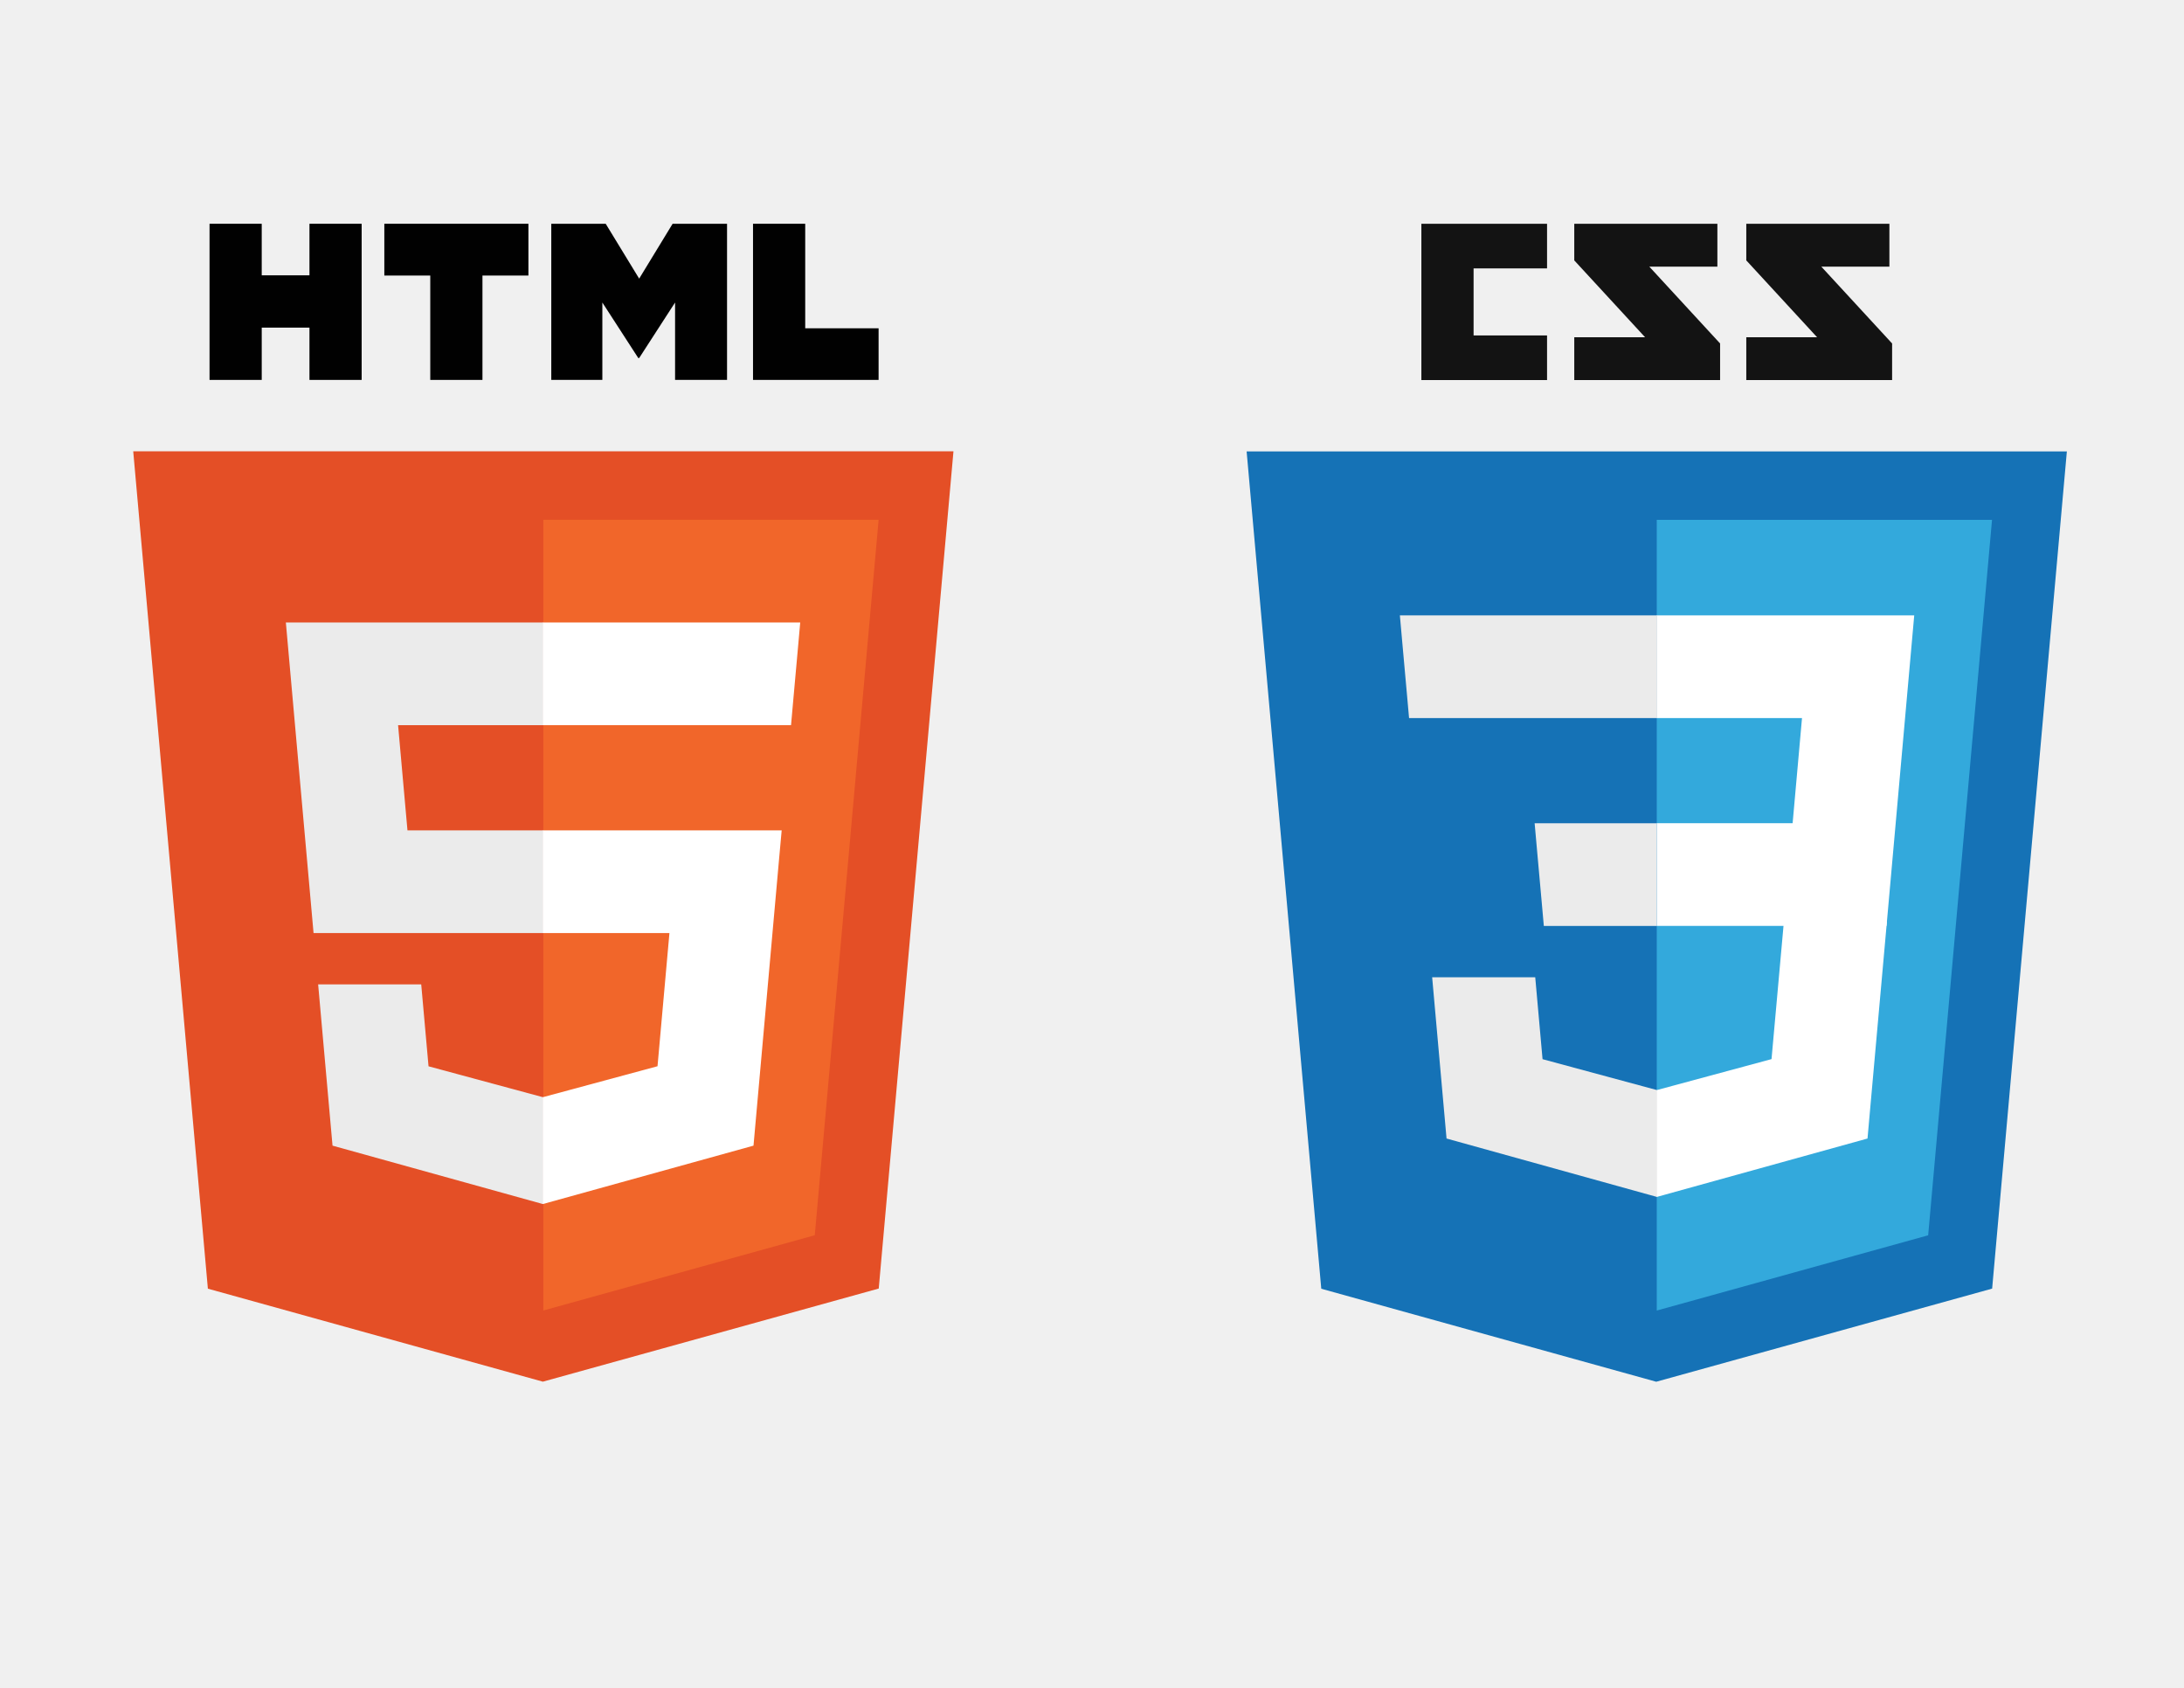
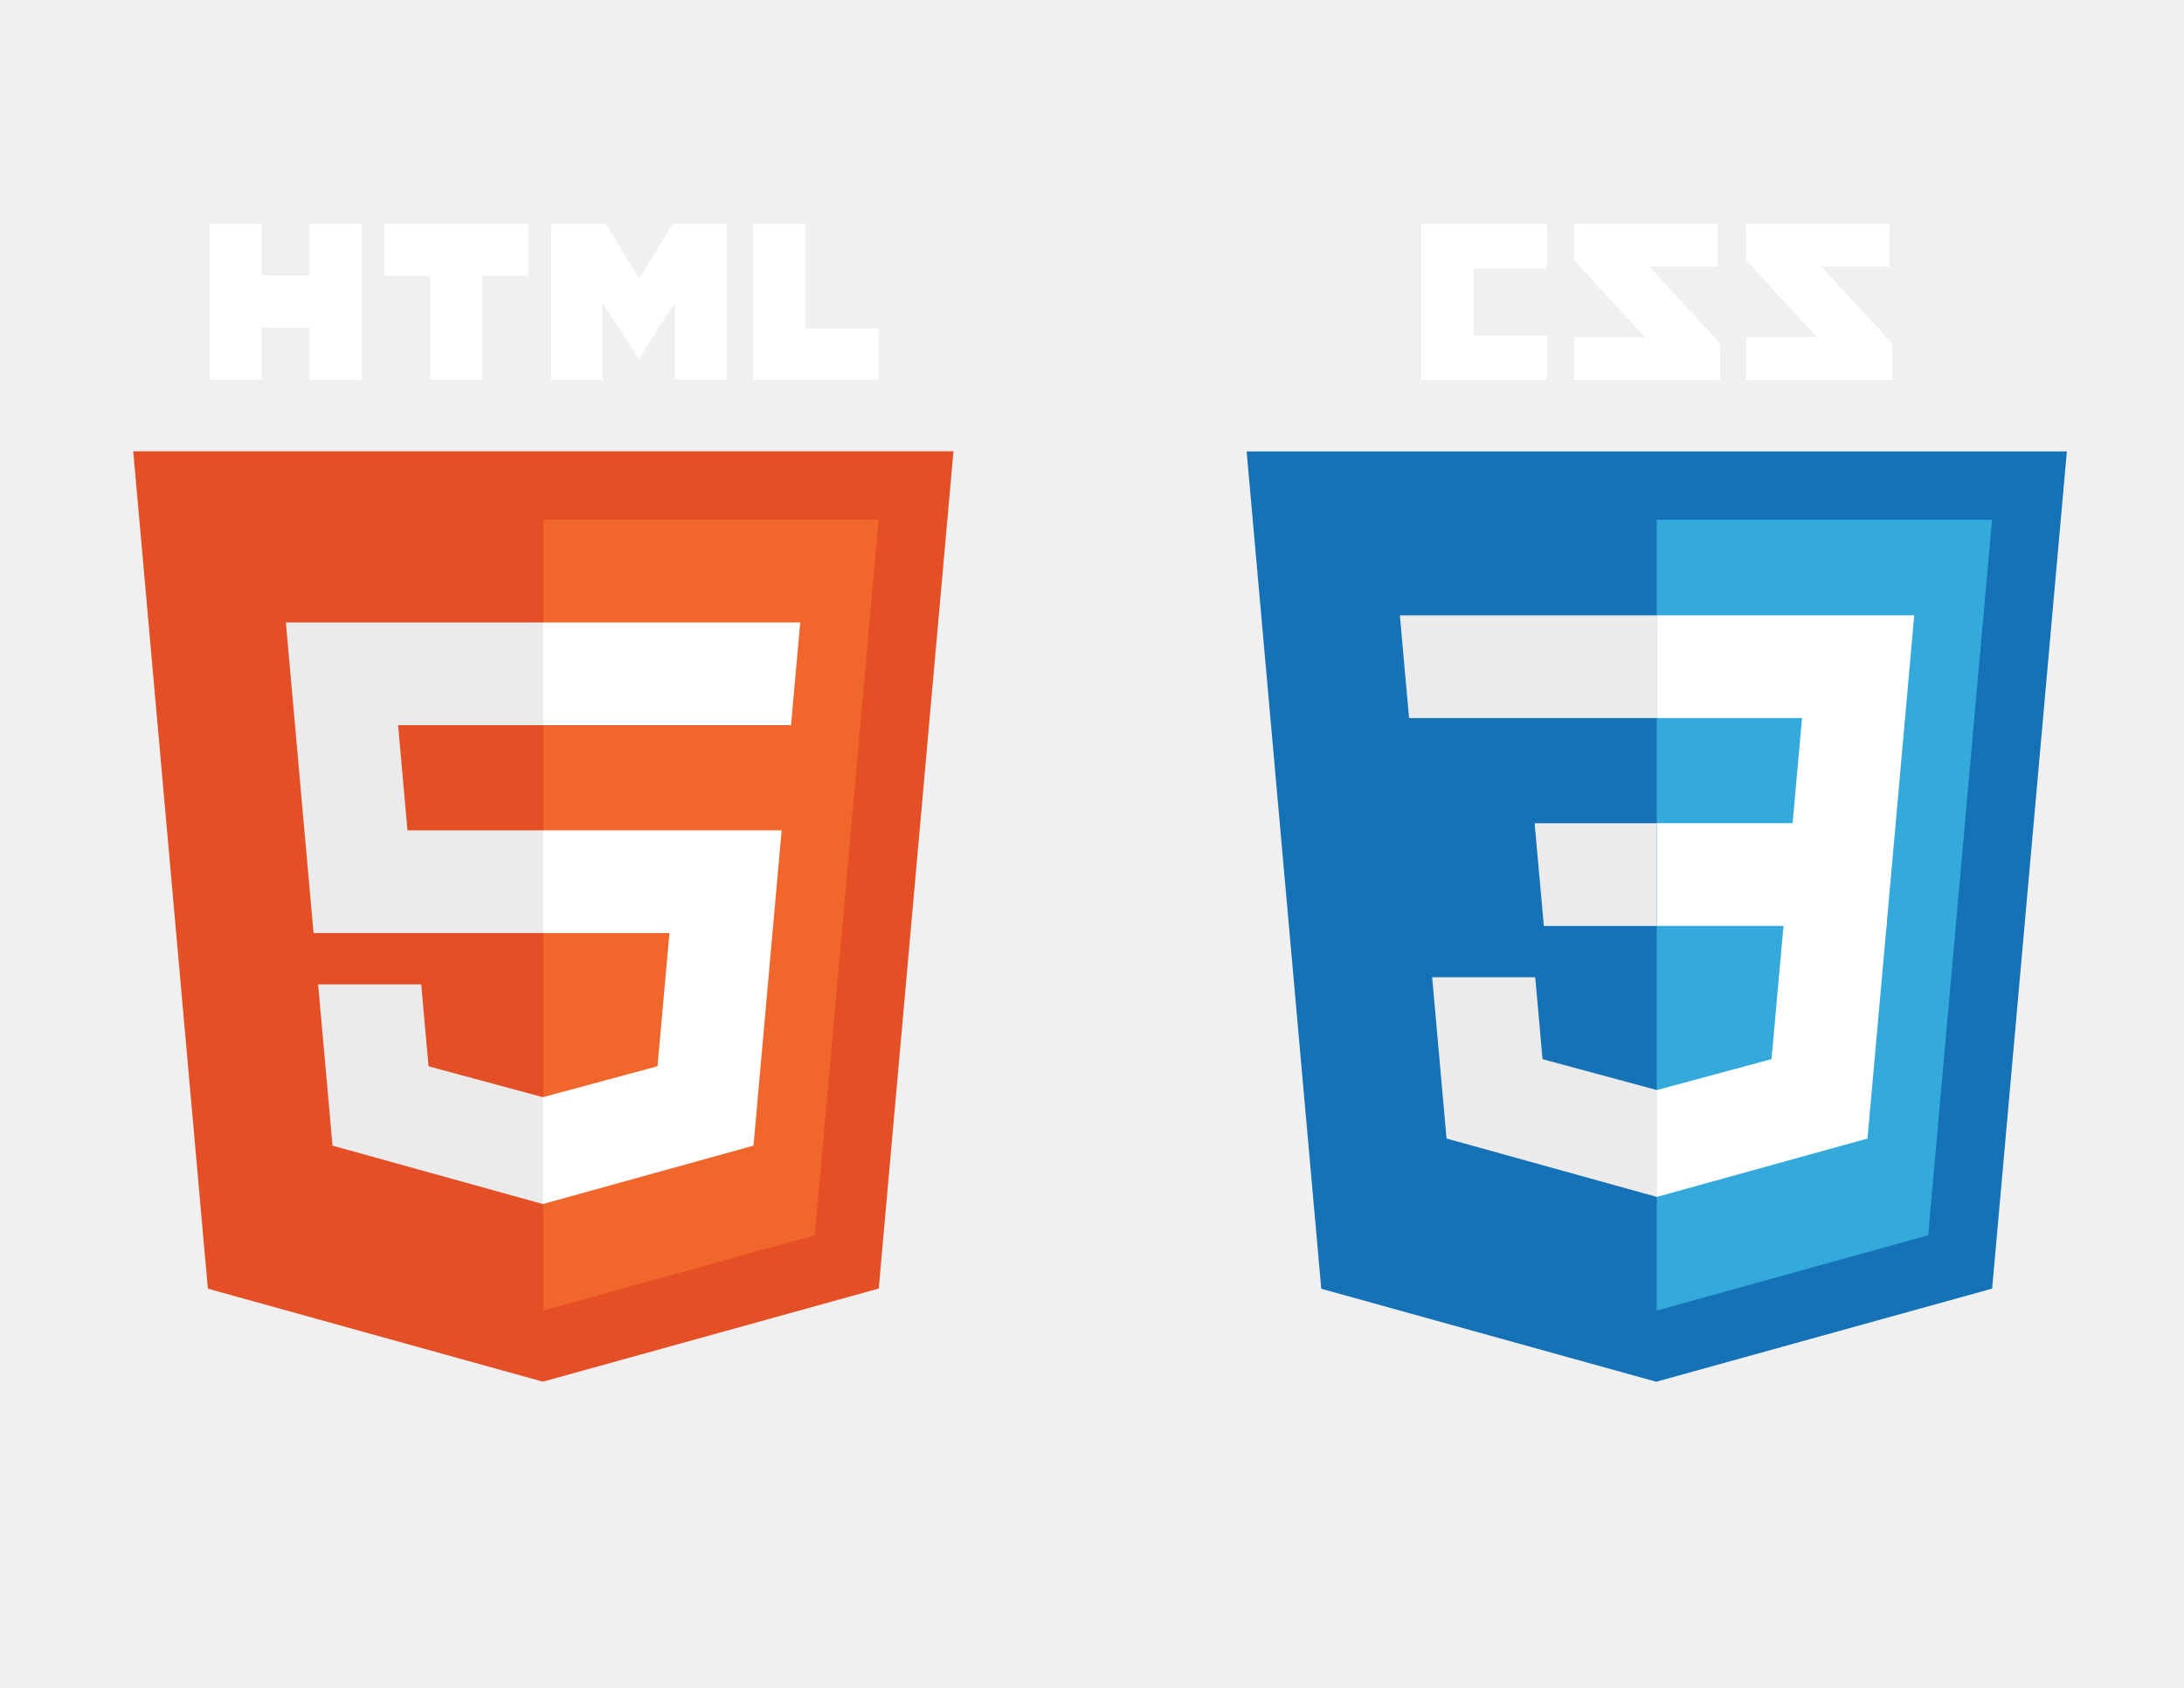
<svg xmlns="http://www.w3.org/2000/svg" version="1.0" id="Layer_1" x="0px" y="0px" width="792px" height="612px" viewBox="0 0 792 612" enable-background="new 0 0 792 612" xml:space="preserve">
  <g>
    <polygon fill="#E44F26" points="75.383,467.266 48.313,163.646 345.763,163.646 318.665,467.217 196.856,500.986  " />
    <polygon fill="#F1662A" points="197.038,475.175 295.465,447.887 318.623,188.471 197.038,188.471  " />
    <polygon fill="#EBEBEB" points="197.038,301.08 147.763,301.08 144.359,262.948 197.038,262.948 197.038,225.709 196.909,225.709    103.663,225.709 104.555,235.7 113.707,338.316 197.038,338.316  " />
    <polygon fill="#EBEBEB" points="197.038,397.788 196.875,397.834 155.403,386.635 152.751,356.937 132.6,356.937 115.371,356.937    120.588,415.404 196.866,436.58 197.038,436.532  " />
-     <path fill="#010101" d="M75.988,81.135h18.924v18.696h17.311V81.135h18.925v56.618h-18.924v-18.958h-17.31v18.958H75.988   L75.988,81.135L75.988,81.135z" />
-     <path fill="#010101" d="M156.032,99.91h-16.66V81.135h52.252V99.91h-16.667v37.843h-18.924V99.91H156.032z" />
-     <path fill="#010101" d="M199.917,81.135h19.733l12.137,19.894l12.127-19.894h19.739v56.618h-18.846V109.69l-13.021,20.13h-0.325   l-13.028-20.13v28.063h-18.517V81.135z" />
-     <path fill="#010101" d="M273.071,81.135H292v37.903h26.612v18.714h-45.542V81.135z" />
+     <path fill="#FFFFFF" d="M75.988,81.135h18.924v18.696h17.311V81.135h18.925v56.618h-18.924v-18.958h-17.31v18.958H75.988   L75.988,81.135L75.988,81.135z" />
+     <path fill="#FFFFFF" d="M156.032,99.91h-16.66V81.135h52.252V99.91h-16.667v37.843h-18.924V99.91H156.032z" />
+     <path fill="#FFFFFF" d="M199.917,81.135h19.733l12.137,19.894l12.127-19.894h19.739v56.618h-18.846V109.69l-13.021,20.13h-0.325   l-13.028-20.13v28.063h-18.517V81.135z" />
+     <path fill="#FFFFFF" d="M273.071,81.135H292v37.903h26.612v18.714h-45.542V81.135z" />
    <polygon fill="#FFFFFF" points="196.909,301.08 196.909,338.316 242.763,338.316 238.441,386.61 196.909,397.82 196.909,436.562    273.249,415.404 273.808,409.114 282.559,311.079 283.467,301.08 273.433,301.08  " />
    <polygon fill="#FFFFFF" points="196.909,225.709 196.909,248.837 196.909,262.856 196.909,262.948 286.736,262.948    286.736,262.948 286.856,262.948 287.603,254.578 289.299,235.7 290.19,225.709  " />
  </g>
  <g>
-     <path fill="#131313" d="M685.164,96.681h-24.688l25.674,27.859v13.261h-52.882v-15.526h25.669l-25.669-27.86v-13.28h51.896V96.681   L685.164,96.681z M622.786,96.681h-24.688l25.673,27.859v13.261h-52.882v-15.526h25.672l-25.672-27.86v-13.28h51.897V96.681z    M561.018,97.312h-26.64v24.313h26.64v16.176h-45.574V81.135h45.574V97.312z" />
+     <path fill="#FFFFFF" d="M685.164,96.681h-24.688l25.674,27.859v13.261h-52.882v-15.526h25.669l-25.669-27.86v-13.28h51.896V96.681   L685.164,96.681z M622.786,96.681h-24.688l25.673,27.859v13.261h-52.882v-15.526h25.672l-25.672-27.86v-13.28h51.897V96.681z    M561.018,97.312h-26.64v24.313h26.64v16.176h-45.574V81.135h45.574V97.312z" />
  </g>
  <polygon fill="#1572B6" points="479.142,467.29 452.071,163.67 749.521,163.67 722.425,467.241 600.614,501.011 " />
  <polygon fill="#33A9DC" points="600.798,475.199 699.225,447.911 722.382,188.496 600.798,188.496 " />
  <g>
    <polygon fill="#FFFFFF" points="600.797,298.496 650.072,298.496 653.475,260.364 600.797,260.364 600.797,223.125    600.926,223.125 694.172,223.125 693.279,233.116 684.127,335.732 600.797,335.732  " />
    <polygon fill="#EBEBEB" points="601.02,395.204 600.857,395.25 559.385,384.051 556.733,354.353 536.582,354.353 519.354,354.353    524.57,412.82 600.848,433.996 601.02,433.948  " />
    <polygon fill="#FFFFFF" points="646.907,334.156 642.423,384.026 600.891,395.236 600.891,433.978 677.23,412.82 677.79,406.53    684.268,334.156  " />
    <polygon fill="#EBEBEB" points="600.926,223.125 600.926,246.253 600.926,260.272 600.926,260.364 511.098,260.364    511.098,260.364 510.979,260.364 510.232,251.994 508.535,233.116 507.645,223.125  " />
    <polygon fill="#EBEBEB" points="600.797,298.5 600.797,321.629 600.797,335.646 600.797,335.738 559.969,335.738 559.969,335.738    559.85,335.738 559.104,327.369 557.406,308.491 556.516,298.5  " />
  </g>
</svg>
